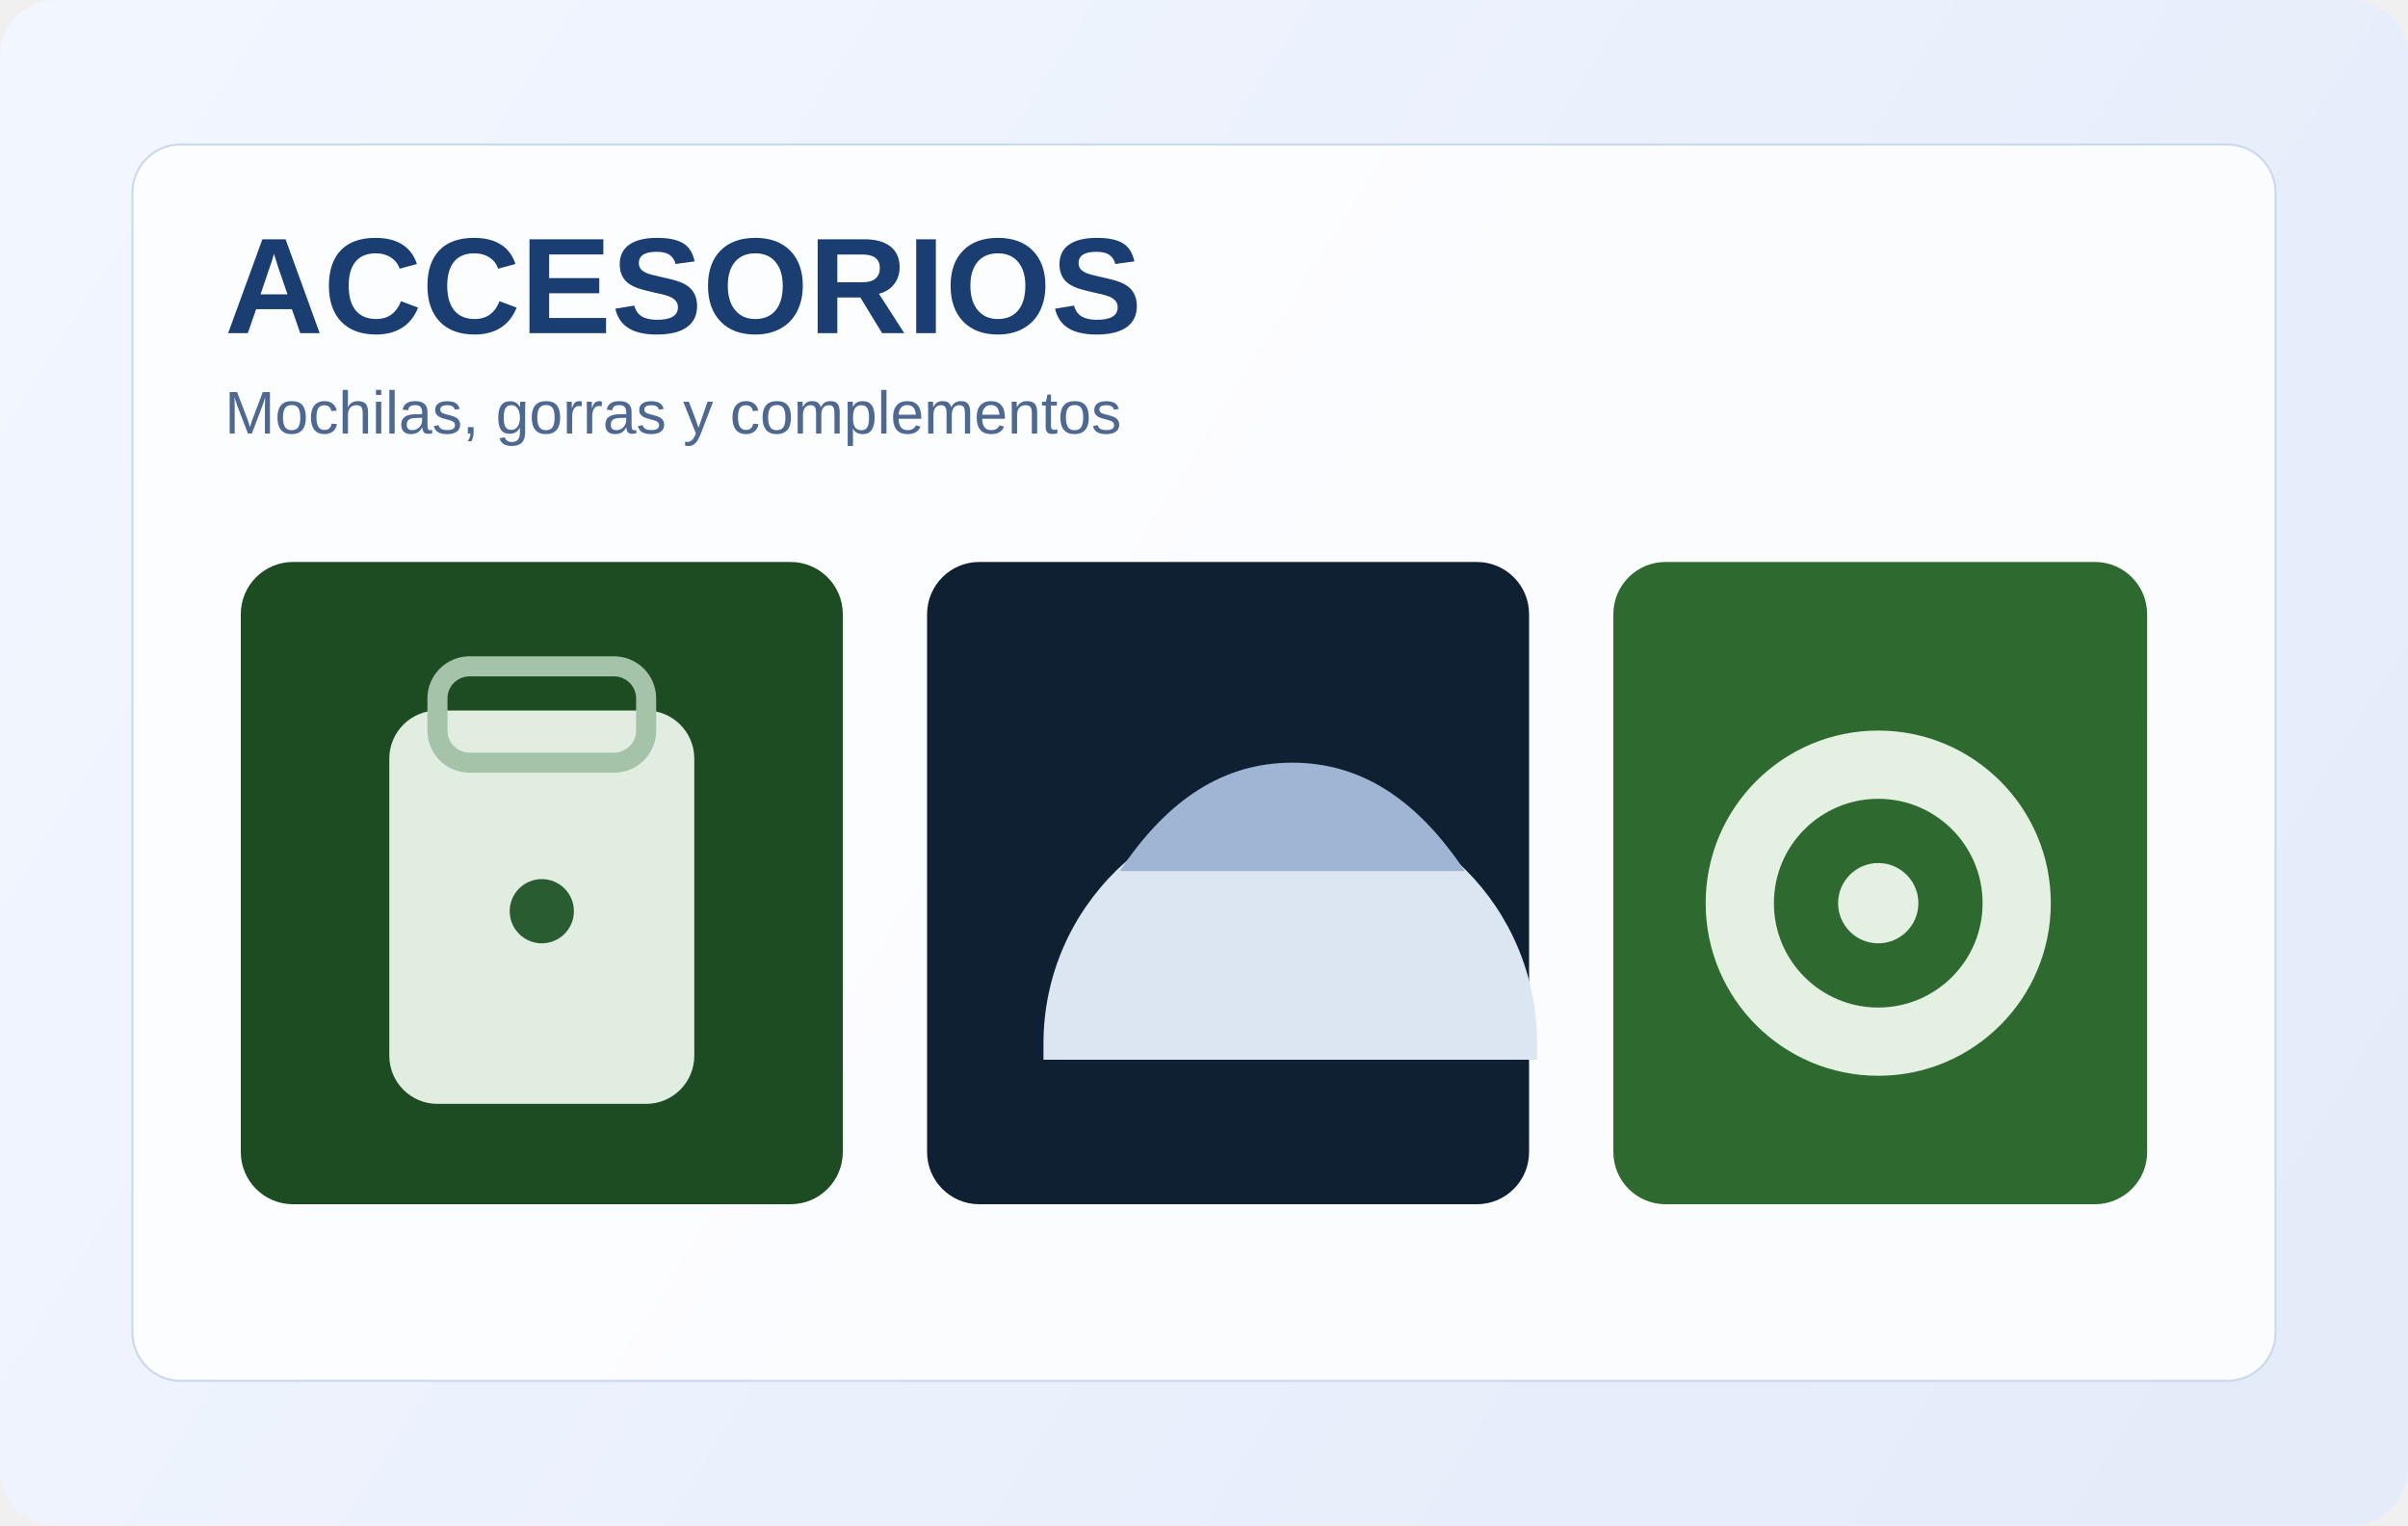
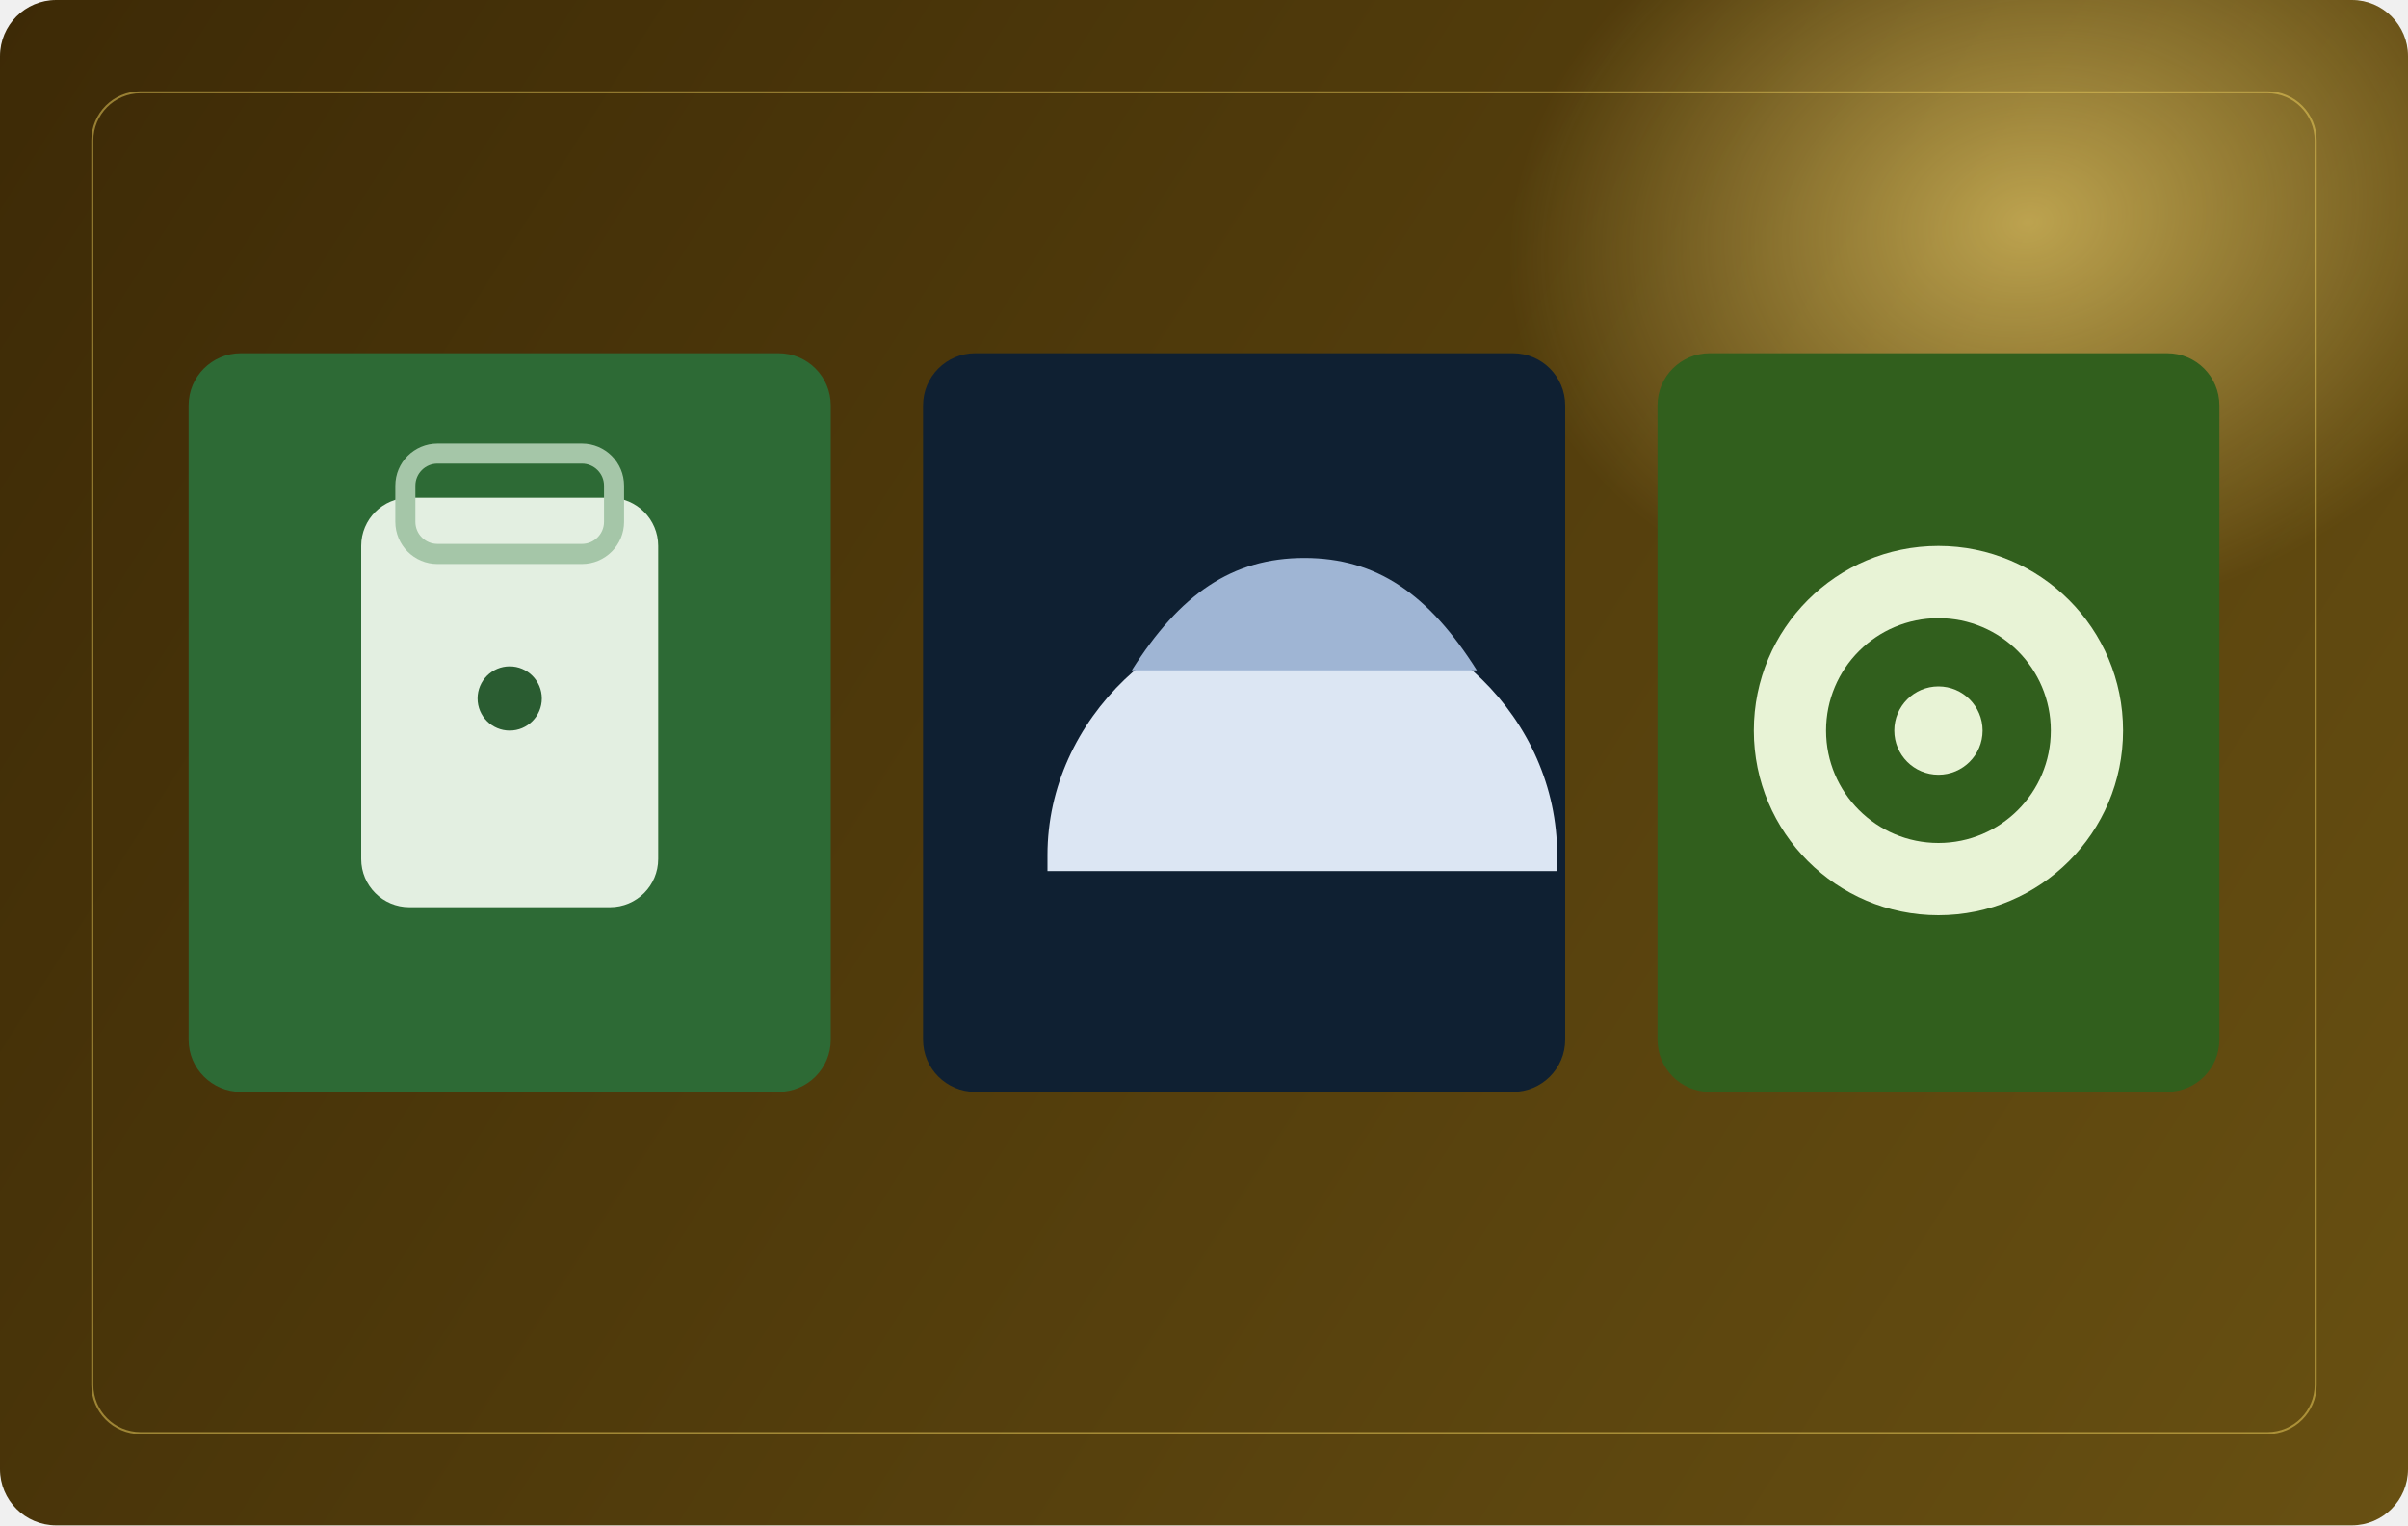
<svg xmlns="http://www.w3.org/2000/svg" width="1200" height="760" viewBox="0 0 1200 760" fill="none">
  <defs>
-     <linearGradient id="g3" x1="50" y1="20" x2="1120" y2="700" gradientUnits="userSpaceOnUse">
-       <stop stop-color="#F2F6FF" />
-       <stop offset="1" stop-color="#E4ECFA" />
+     <linearGradient id="g3" x1="0" y1="0" x2="1200" y2="760" gradientUnits="userSpaceOnUse">
+       <stop stop-color="#3D2A06" />
+       <stop offset="1" stop-color="#685012" />
    </linearGradient>
+     <radialGradient id="l3" cx="0" cy="0" r="1" gradientUnits="userSpaceOnUse" gradientTransform="translate(1010 110) rotate(170) scale(260 200)">
+       <stop stop-color="#FFE37A" stop-opacity="0.6" />
+       <stop offset="1" stop-color="#FFE37A" stop-opacity="0" />
+     </radialGradient>
  </defs>
  <rect width="1200" height="760" rx="28" fill="url(#g3)" />
-   <rect x="66" y="72" width="1068" height="616" rx="24" fill="#FFFFFF" fill-opacity="0.82" stroke="#CAD8EE" />
-   <text x="112" y="166" fill="#1A3D72" font-size="68" font-family="Arial, Helvetica, sans-serif" font-weight="700">ACCESORIOS</text>
-   <text x="112" y="216" fill="#4E6891" font-size="30" font-family="Arial, Helvetica, sans-serif">Mochilas, gorras y complementos</text>
-   <g transform="translate(120 280)">
-     <rect width="300" height="320" rx="26" fill="#1D4C22" />
-     <rect x="74" y="74" width="152" height="196" rx="24" fill="#E0EDE0" />
-     <rect x="98" y="52" width="104" height="48" rx="16" stroke="#A4C3A8" stroke-width="10" />
-     <circle cx="150" cy="174" r="16" fill="#2A5C31" />
+   <rect width="1200" height="760" rx="28" fill="url(#l3)" />
+   <rect x="46" y="46" width="1108" height="668" rx="24" stroke="#F2D460" stroke-opacity="0.5" />
+   <g transform="translate(94 176)">
+     <rect width="320" height="368" rx="26" fill="#2D6A35" />
+     <rect x="86" y="72" width="148" height="204" rx="24" fill="#E3EFE1" />
+     <rect x="108" y="50" width="104" height="50" rx="16" stroke="#A5C6A8" stroke-width="10" />
+     <circle cx="160" cy="172" r="16" fill="#2A5C31" />
  </g>
-   <g transform="translate(462 280)">
-     <rect width="300" height="320" rx="26" fill="#0F2032" />
-     <path d="M58 240C58 172 114 118 182 118C250 118 304 172 304 240V248H58V240Z" fill="#DCE6F3" />
-     <path d="M96 154C120 118 148 100 182 100C216 100 244 118 268 154H96Z" fill="#9FB5D4" />
+   <g transform="translate(460 176)">
+     <rect width="320" height="368" rx="26" fill="#0F2032" />
+     <path d="M62 250C62 182 122 126 190 126C258 126 316 182 316 250V258H62V250Z" fill="#DCE6F3" />
+     <path d="M104 158C128 120 154 102 190 102C226 102 252 120 276 158H104Z" fill="#9FB5D4" />
  </g>
-   <g transform="translate(804 280)">
-     <rect width="266" height="320" rx="26" fill="#2E6A2F" />
-     <circle cx="132" cy="170" r="86" fill="#E4F0E2" />
-     <circle cx="132" cy="170" r="52" fill="#2E6A2F" />
-     <circle cx="132" cy="170" r="20" fill="#E4F0E2" />
+   <g transform="translate(826 176)">
+     <rect width="280" height="368" rx="26" fill="#315F1D" />
+     <circle cx="140" cy="188" r="92" fill="#E8F3D6" />
+     <circle cx="140" cy="188" r="56" fill="#315F1D" />
+     <circle cx="140" cy="188" r="22" fill="#E8F3D6" />
  </g>
</svg>
